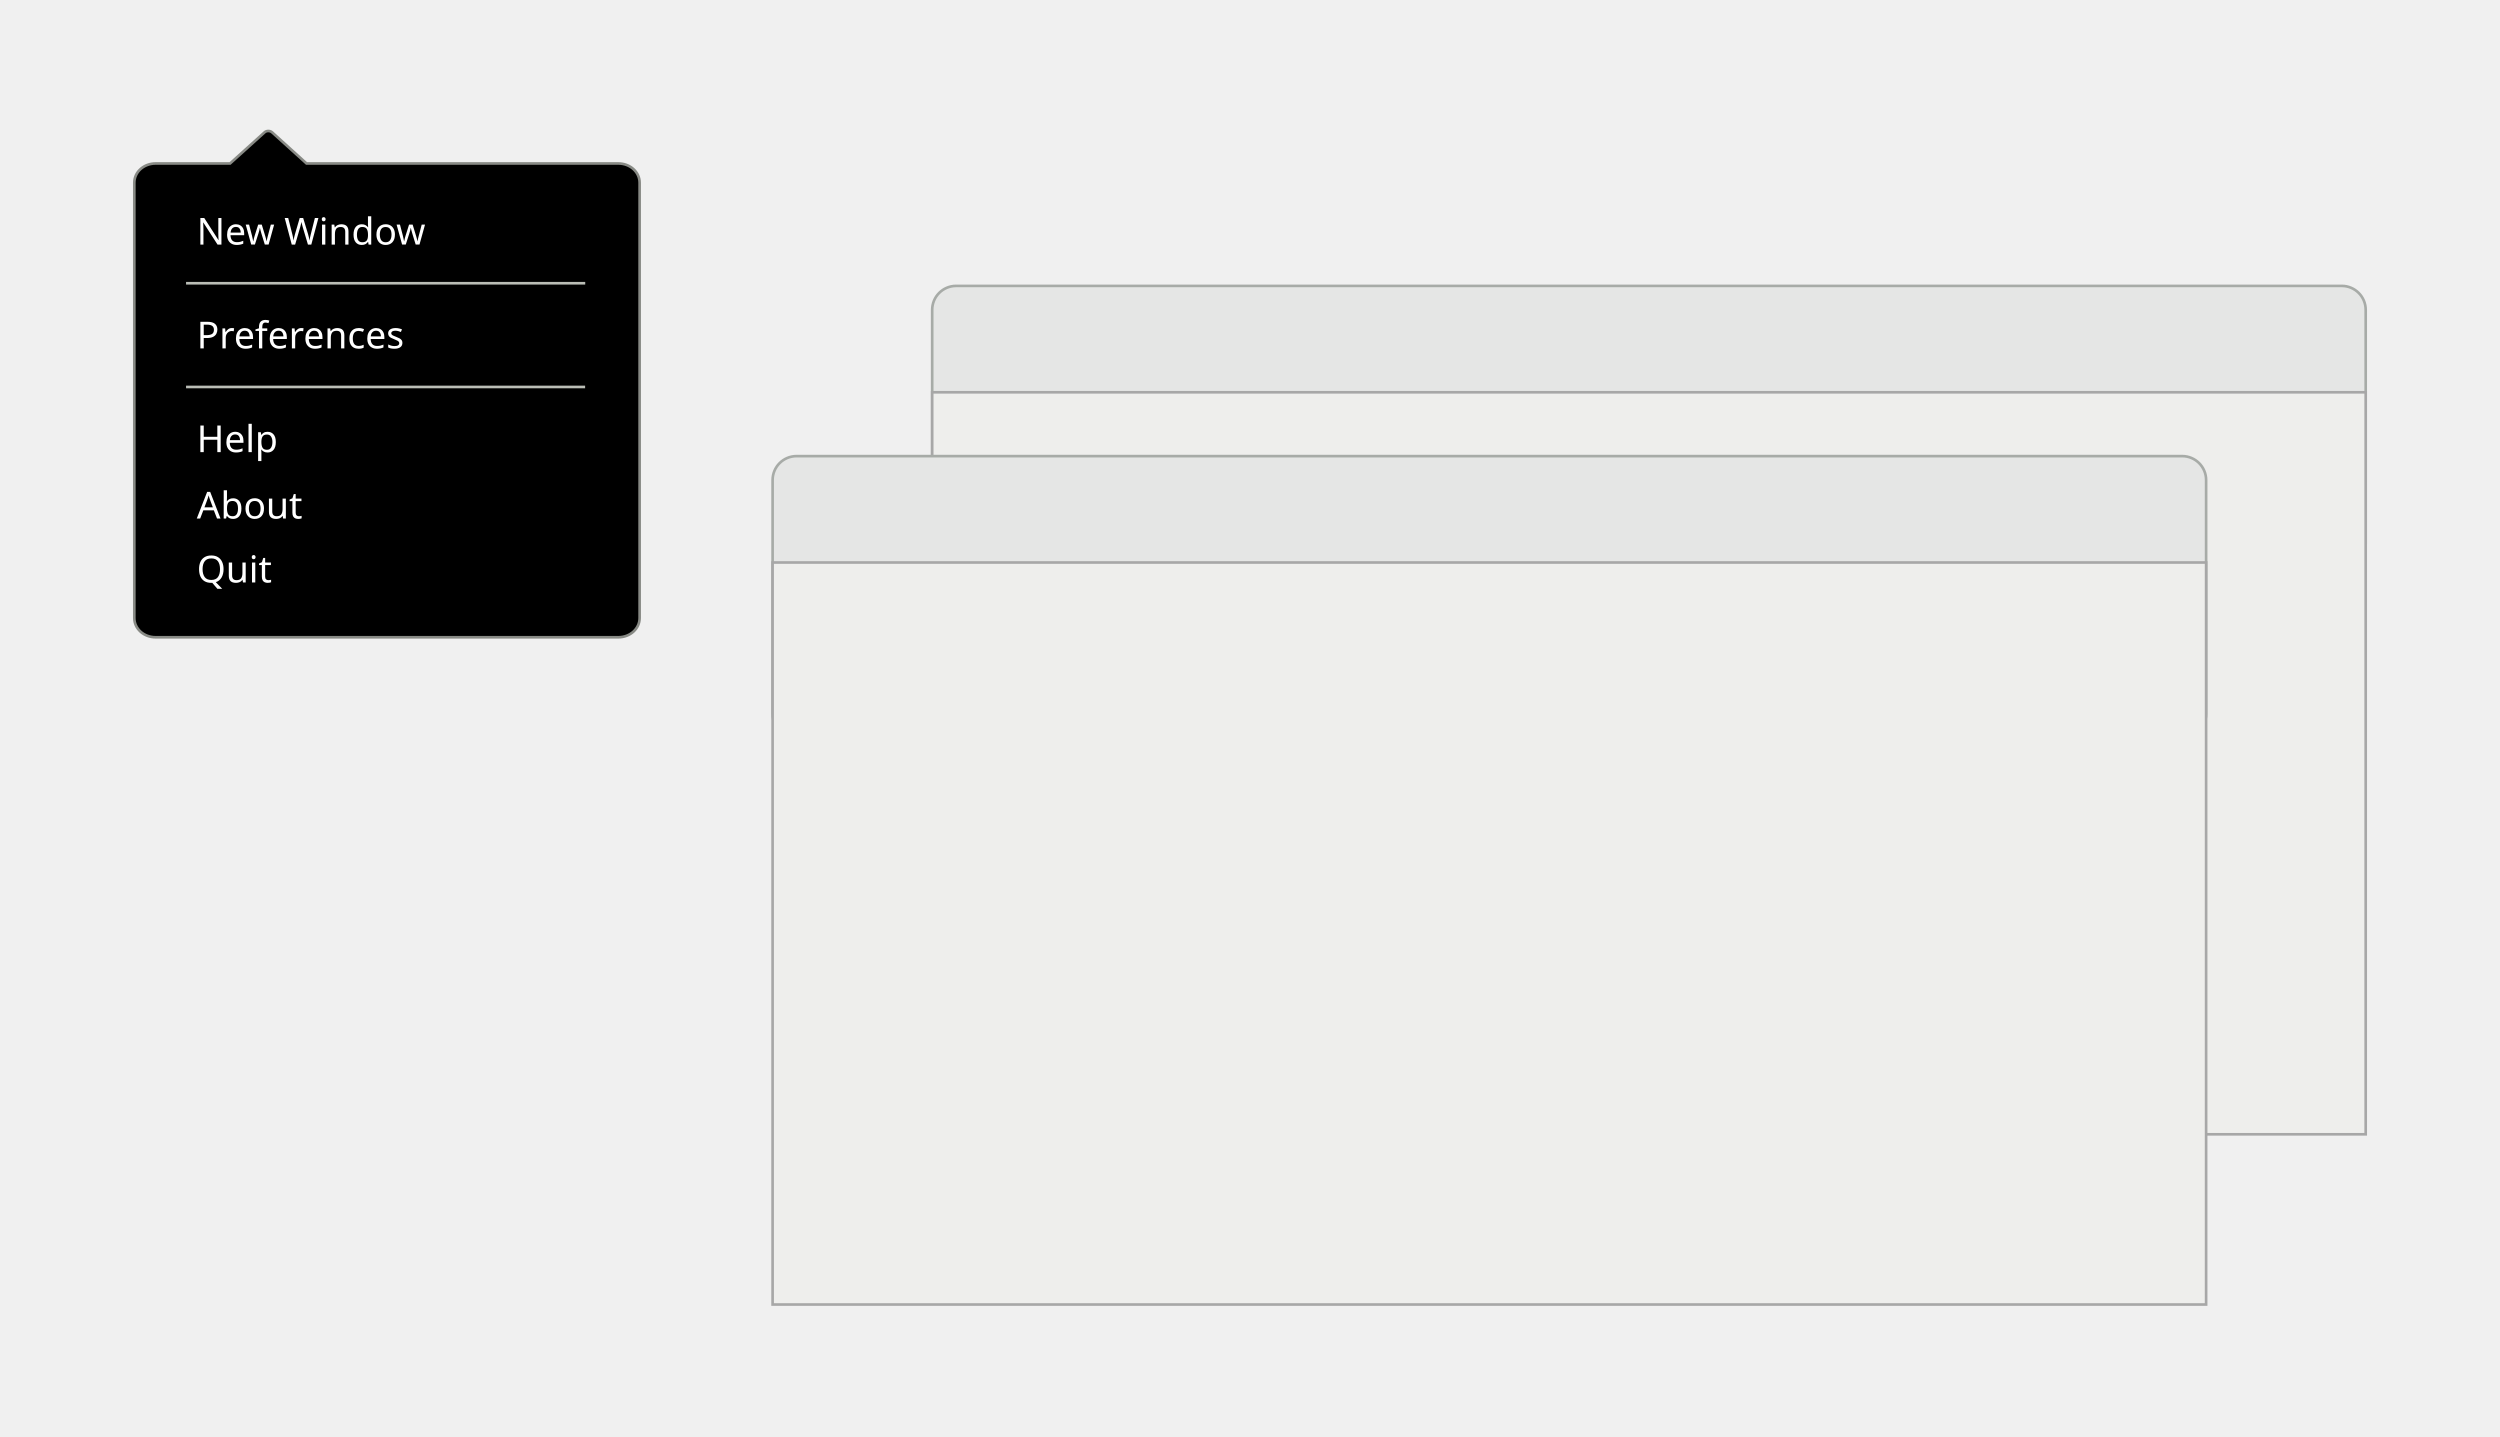
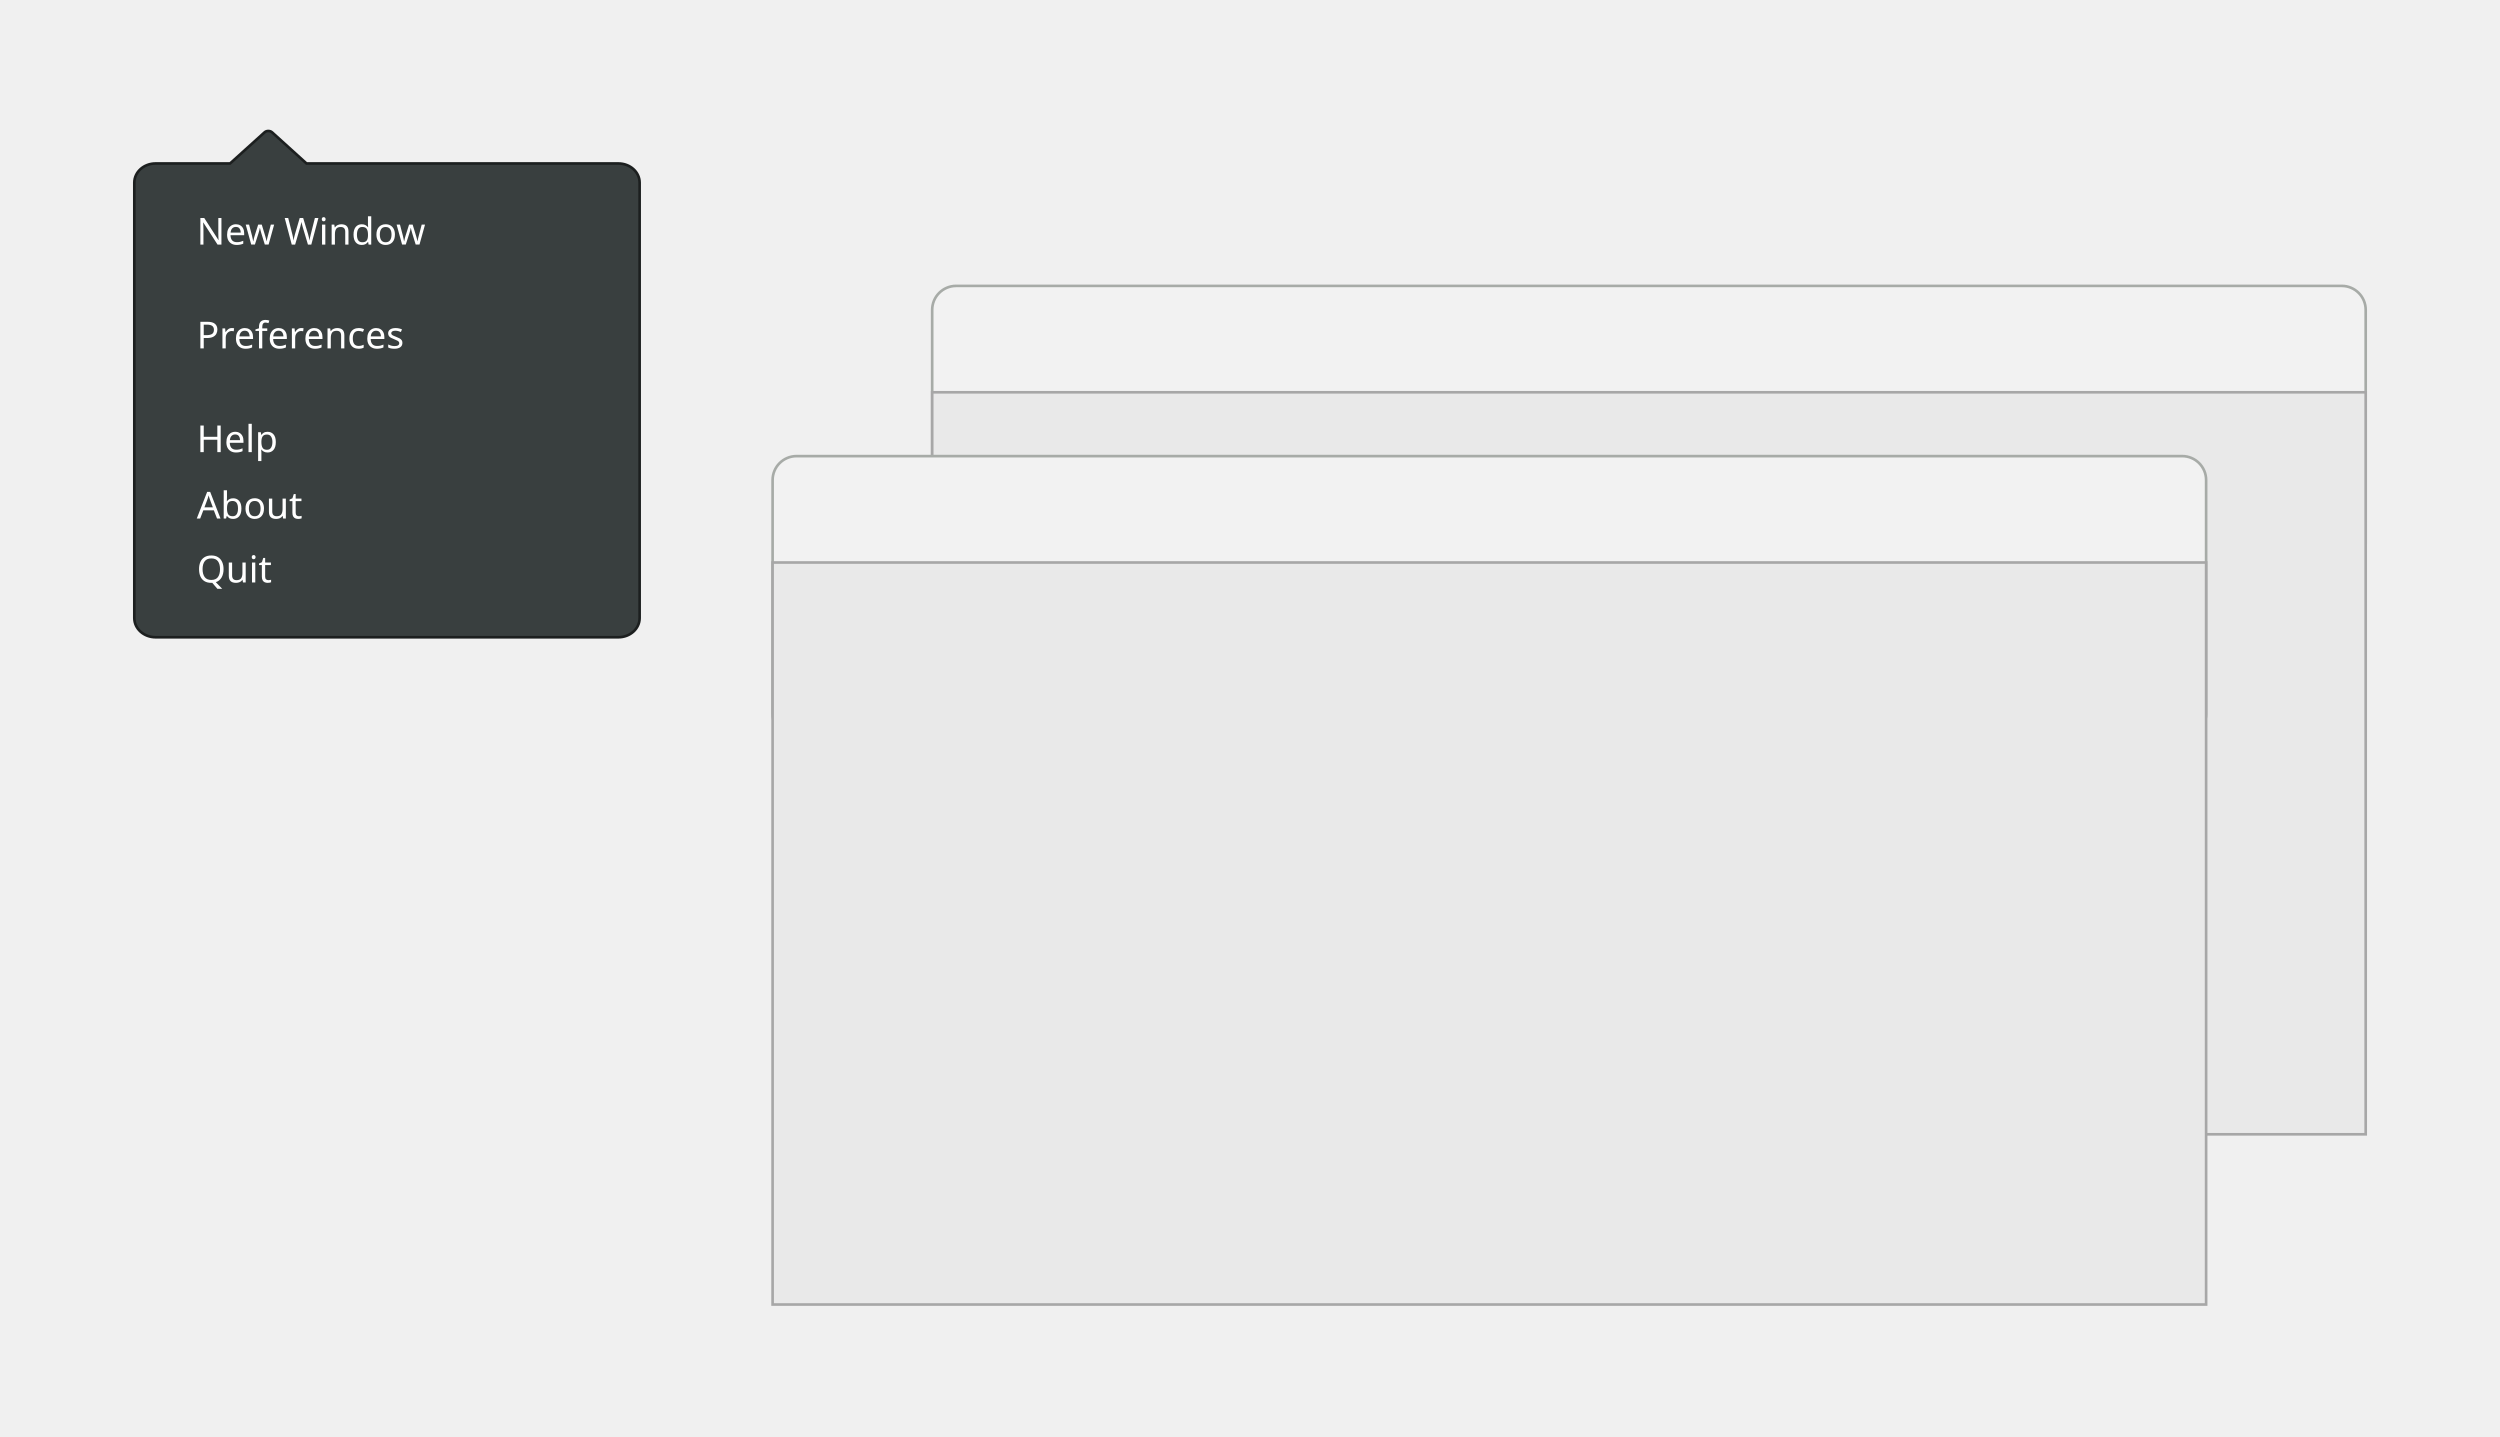
<svg xmlns="http://www.w3.org/2000/svg" width="940" height="540" id="svg6276" version="1.1">
  <defs id="defs6278" />
  <g id="layer1" transform="translate(0,-512.3622)">
-     <g id="g6329" transform="translate(-10,571)">
-       <g transform="translate(-1220,2096)" id="g8098">
-         <rect ry="9" rx="9" y="-2047.138" x="1580.5" height="106" width="539" id="rect8094" style="fill:#e5e6e5;fill-opacity:1;stroke:#a7aba7;stroke-width:1;stroke-opacity:1" />
-         <rect mask="none" style="fill:#eeeeec;fill-opacity:1;stroke:#a7a7a7;stroke-width:1;stroke-linecap:square;stroke-miterlimit:4;stroke-opacity:1;stroke-dasharray:none;stroke-dashoffset:0" id="rect8096" width="539" height="279" x="1580.5" y="-2007.138" />
-       </g>
-       <rect ry="9" rx="9" y="112.862" x="300.5" height="106" width="539" id="rect8084" style="fill:#e5e6e5;fill-opacity:1;stroke:#a7aba7;stroke-width:1;stroke-opacity:1" />
-       <rect mask="none" style="fill:#eeeeec;fill-opacity:1;stroke:#a7a7a7;stroke-width:1;stroke-linecap:square;stroke-miterlimit:4;stroke-opacity:1;stroke-dasharray:none;stroke-dashoffset:0" id="rect8086" width="539" height="279" x="300.5" y="152.862" />
-       <g transform="translate(-1460,2060)" id="g12667">
-         <path id="path7403" d="m 1570.875,-2069.387 c -0.511,0 -1.014,0.154 -1.406,0.508 l -12.969,11.708 -28,0 c -4.432,0 -8,3.221 -8,7.222 l 0,163.701 c 0,4.001 3.568,7.222 8,7.222 l 174,0 c 4.432,0 8,-3.221 8,-7.222 l 0,-163.701 c 0,-4.001 -3.568,-7.222 -8,-7.222 l -117.25,0 -12.938,-11.708 c -0.392,-0.354 -0.926,-0.508 -1.438,-0.508 z" style="fill:#000000;fill-opacity:1;stroke:#888a85;stroke-width:1;stroke-linecap:round;stroke-linejoin:miter;stroke-miterlimit:4;stroke-opacity:1;stroke-dasharray:none;stroke-dashoffset:0;display:inline" />
-         <text id="text7405" y="-2026.676" x="1543.982" style="font-size:14px;font-style:normal;font-variant:normal;font-weight:normal;font-stretch:normal;text-indent:0;text-align:start;text-decoration:none;line-height:normal;letter-spacing:normal;word-spacing:normal;text-transform:none;direction:ltr;block-progression:tb;writing-mode:lr-tb;text-anchor:start;color:#000000;fill:#000000;fill-opacity:1;fill-rule:nonzero;stroke:none;stroke-width:1px;marker:none;visibility:visible;display:inline;overflow:visible;enable-background:accumulate;font-family:Cantarell;-inkscape-font-specification:Cantarell" xml:space="preserve">
-           <tspan style="font-weight:normal;fill:#ffffff;fill-opacity:1;font-family:Cantarell;-inkscape-font-specification:Cantarell" y="-2026.676" x="1543.982" id="tspan7407">New Window</tspan>
-         </text>
-         <text id="text7409" y="-1987.646" x="1543.982" style="font-size:14px;font-style:normal;font-variant:normal;font-weight:normal;font-stretch:normal;text-indent:0;text-align:start;text-decoration:none;line-height:normal;letter-spacing:normal;word-spacing:normal;text-transform:none;direction:ltr;block-progression:tb;writing-mode:lr-tb;text-anchor:start;color:#000000;fill:#000000;fill-opacity:1;fill-rule:nonzero;stroke:none;stroke-width:1px;marker:none;visibility:visible;display:inline;overflow:visible;enable-background:accumulate;font-family:Cantarell;-inkscape-font-specification:Cantarell" xml:space="preserve">
-           <tspan style="font-weight:normal;fill:#ffffff;fill-opacity:1;font-family:Cantarell;-inkscape-font-specification:Cantarell" y="-1987.646" x="1543.982" id="tspan7411">Preferences</tspan>
-         </text>
-         <text id="text7413" y="-1923.658" x="1543.982" style="font-size:14px;font-style:normal;font-variant:normal;font-weight:normal;font-stretch:normal;text-indent:0;text-align:start;text-decoration:none;line-height:normal;letter-spacing:normal;word-spacing:normal;text-transform:none;direction:ltr;block-progression:tb;writing-mode:lr-tb;text-anchor:start;color:#000000;fill:#000000;fill-opacity:1;fill-rule:nonzero;stroke:none;stroke-width:1px;marker:none;visibility:visible;display:inline;overflow:visible;enable-background:accumulate;font-family:Cantarell;-inkscape-font-specification:Cantarell" xml:space="preserve">
-           <tspan style="font-weight:normal;fill:#ffffff;fill-opacity:1;font-family:Cantarell;-inkscape-font-specification:Cantarell" y="-1923.658" x="1543.982" id="tspan7415">About</tspan>
-         </text>
-         <text id="text7417" y="-1948.641" x="1543.982" style="font-size:14px;font-style:normal;font-variant:normal;font-weight:normal;font-stretch:normal;text-indent:0;text-align:start;text-decoration:none;line-height:normal;letter-spacing:normal;word-spacing:normal;text-transform:none;direction:ltr;block-progression:tb;writing-mode:lr-tb;text-anchor:start;color:#000000;fill:#000000;fill-opacity:1;fill-rule:nonzero;stroke:none;stroke-width:1px;marker:none;visibility:visible;display:inline;overflow:visible;enable-background:accumulate;font-family:Cantarell;-inkscape-font-specification:Cantarell" xml:space="preserve">
-           <tspan style="font-weight:normal;fill:#ffffff;fill-opacity:1;font-family:Cantarell;-inkscape-font-specification:Cantarell" y="-1948.641" x="1543.982" id="tspan7419">Help</tspan>
-         </text>
-         <text id="text7421" y="-1899.625" x="1543.982" style="font-size:14px;font-style:normal;font-variant:normal;font-weight:normal;font-stretch:normal;text-indent:0;text-align:start;text-decoration:none;line-height:normal;letter-spacing:normal;word-spacing:normal;text-transform:none;direction:ltr;block-progression:tb;writing-mode:lr-tb;text-anchor:start;color:#000000;fill:#000000;fill-opacity:1;fill-rule:nonzero;stroke:none;stroke-width:1px;marker:none;visibility:visible;display:inline;overflow:visible;enable-background:accumulate;font-family:Cantarell;-inkscape-font-specification:Cantarell" xml:space="preserve">
-           <tspan style="font-weight:normal;fill:#ffffff;fill-opacity:1;font-family:Cantarell;-inkscape-font-specification:Cantarell" y="-1899.625" x="1543.982" id="tspan7423">Quit</tspan>
-         </text>
-         <path id="path7425" d="m 1540.453,-2012.138 149.094,0" style="fill:none;stroke:#babdb6;stroke-width:1px;stroke-linecap:square;stroke-linejoin:miter;stroke-opacity:1" />
-         <path style="fill:none;stroke:#babdb6;stroke-width:1px;stroke-linecap:square;stroke-linejoin:miter;stroke-opacity:1" d="m 1540.453,-1973.138 149.051,0" id="path7427" />
-       </g>
-     </g>
+     <rect ry="9" rx="9" y="619.862" x="350.5" height="106" width="539" id="rect8094" style="fill:#f2f2f2;fill-opacity:1;stroke:#a7aba7;stroke-width:1;stroke-opacity:1" />
+     <rect mask="none" style="fill:#e9e9e9;fill-opacity:1;stroke:#a7a7a7;stroke-width:1;stroke-linecap:square;stroke-miterlimit:4;stroke-dasharray:none;stroke-dashoffset:0;stroke-opacity:1" id="rect8096" width="539" height="279" x="350.5" y="659.862" />
+     <rect style="fill:#f2f2f2;fill-opacity:1;stroke:#a7aba7;stroke-width:1;stroke-opacity:1" id="rect8084" width="539" height="106" x="290.5" y="683.862" rx="9" ry="9" />
+     <rect y="723.862" x="290.5" height="279" width="539" id="rect8086" style="fill:#e9e9e9;fill-opacity:1;stroke:#a7a7a7;stroke-width:1;stroke-linecap:square;stroke-miterlimit:4;stroke-dasharray:none;stroke-dashoffset:0;stroke-opacity:1" mask="none" />
+     <path id="path7403" d="m 100.875,561.612 c -0.511,0 -1.014,0.154 -1.406,0.508 L 86.5,573.828 l -28,0 c -4.432,0 -8,3.221 -8,7.222 l 0,163.701 c 0,4.001 3.568,7.222 8,7.222 l 174,0 c 4.432,0 8,-3.221 8,-7.222 l 0,-163.701 c 0,-4.001 -3.568,-7.222 -8,-7.222 l -117.25,0 -12.938,-11.708 c -0.392,-0.354 -0.926,-0.508 -1.438,-0.508 z" style="display:inline;fill:#393f3f;fill-opacity:1;stroke:#1c1f1f;stroke-width:1;stroke-linecap:round;stroke-linejoin:miter;stroke-miterlimit:4;stroke-dasharray:none;stroke-dashoffset:0;stroke-opacity:1" />
+     <text id="text7405" y="604.324" x="73.982" style="color:#000000;font-style:normal;font-variant:normal;font-weight:normal;font-stretch:normal;font-size:14px;line-height:normal;font-family:Cantarell;-inkscape-font-specification:Cantarell;text-indent:0;text-align:start;text-decoration:none;text-decoration-line:none;letter-spacing:normal;word-spacing:normal;text-transform:none;direction:ltr;block-progression:tb;writing-mode:lr-tb;text-anchor:start;display:inline;overflow:visible;visibility:visible;fill:#000000;fill-opacity:1;fill-rule:nonzero;stroke:none;stroke-width:1px;marker:none;enable-background:accumulate" xml:space="preserve">
+       <tspan style="font-weight:normal;font-family:Cantarell;-inkscape-font-specification:Cantarell;fill:#ffffff;fill-opacity:1" y="604.324" x="73.982" id="tspan7407">New Window</tspan>
+     </text>
+     <text id="text7409" y="643.354" x="73.982" style="color:#000000;font-style:normal;font-variant:normal;font-weight:normal;font-stretch:normal;font-size:14px;line-height:normal;font-family:Cantarell;-inkscape-font-specification:Cantarell;text-indent:0;text-align:start;text-decoration:none;text-decoration-line:none;letter-spacing:normal;word-spacing:normal;text-transform:none;direction:ltr;block-progression:tb;writing-mode:lr-tb;text-anchor:start;display:inline;overflow:visible;visibility:visible;fill:#000000;fill-opacity:1;fill-rule:nonzero;stroke:none;stroke-width:1px;marker:none;enable-background:accumulate" xml:space="preserve">
+       <tspan style="font-weight:normal;font-family:Cantarell;-inkscape-font-specification:Cantarell;fill:#ffffff;fill-opacity:1" y="643.354" x="73.982" id="tspan7411">Preferences</tspan>
+     </text>
+     <text id="text7413" y="707.342" x="73.982" style="color:#000000;font-style:normal;font-variant:normal;font-weight:normal;font-stretch:normal;font-size:14px;line-height:normal;font-family:Cantarell;-inkscape-font-specification:Cantarell;text-indent:0;text-align:start;text-decoration:none;text-decoration-line:none;letter-spacing:normal;word-spacing:normal;text-transform:none;direction:ltr;block-progression:tb;writing-mode:lr-tb;text-anchor:start;display:inline;overflow:visible;visibility:visible;fill:#000000;fill-opacity:1;fill-rule:nonzero;stroke:none;stroke-width:1px;marker:none;enable-background:accumulate" xml:space="preserve">
+       <tspan style="font-weight:normal;font-family:Cantarell;-inkscape-font-specification:Cantarell;fill:#ffffff;fill-opacity:1" y="707.342" x="73.982" id="tspan7415">About</tspan>
+     </text>
+     <text id="text7417" y="682.359" x="73.982" style="color:#000000;font-style:normal;font-variant:normal;font-weight:normal;font-stretch:normal;font-size:14px;line-height:normal;font-family:Cantarell;-inkscape-font-specification:Cantarell;text-indent:0;text-align:start;text-decoration:none;text-decoration-line:none;letter-spacing:normal;word-spacing:normal;text-transform:none;direction:ltr;block-progression:tb;writing-mode:lr-tb;text-anchor:start;display:inline;overflow:visible;visibility:visible;fill:#000000;fill-opacity:1;fill-rule:nonzero;stroke:none;stroke-width:1px;marker:none;enable-background:accumulate" xml:space="preserve">
+       <tspan style="font-weight:normal;font-family:Cantarell;-inkscape-font-specification:Cantarell;fill:#ffffff;fill-opacity:1" y="682.359" x="73.982" id="tspan7419">Help</tspan>
+     </text>
+     <text id="text7421" y="731.375" x="73.982" style="color:#000000;font-style:normal;font-variant:normal;font-weight:normal;font-stretch:normal;font-size:14px;line-height:normal;font-family:Cantarell;-inkscape-font-specification:Cantarell;text-indent:0;text-align:start;text-decoration:none;text-decoration-line:none;letter-spacing:normal;word-spacing:normal;text-transform:none;direction:ltr;block-progression:tb;writing-mode:lr-tb;text-anchor:start;display:inline;overflow:visible;visibility:visible;fill:#000000;fill-opacity:1;fill-rule:nonzero;stroke:none;stroke-width:1px;marker:none;enable-background:accumulate" xml:space="preserve">
+       <tspan style="font-weight:normal;font-family:Cantarell;-inkscape-font-specification:Cantarell;fill:#ffffff;fill-opacity:1" y="731.375" x="73.982" id="tspan7423">Quit</tspan>
+     </text>
  </g>
</svg>
